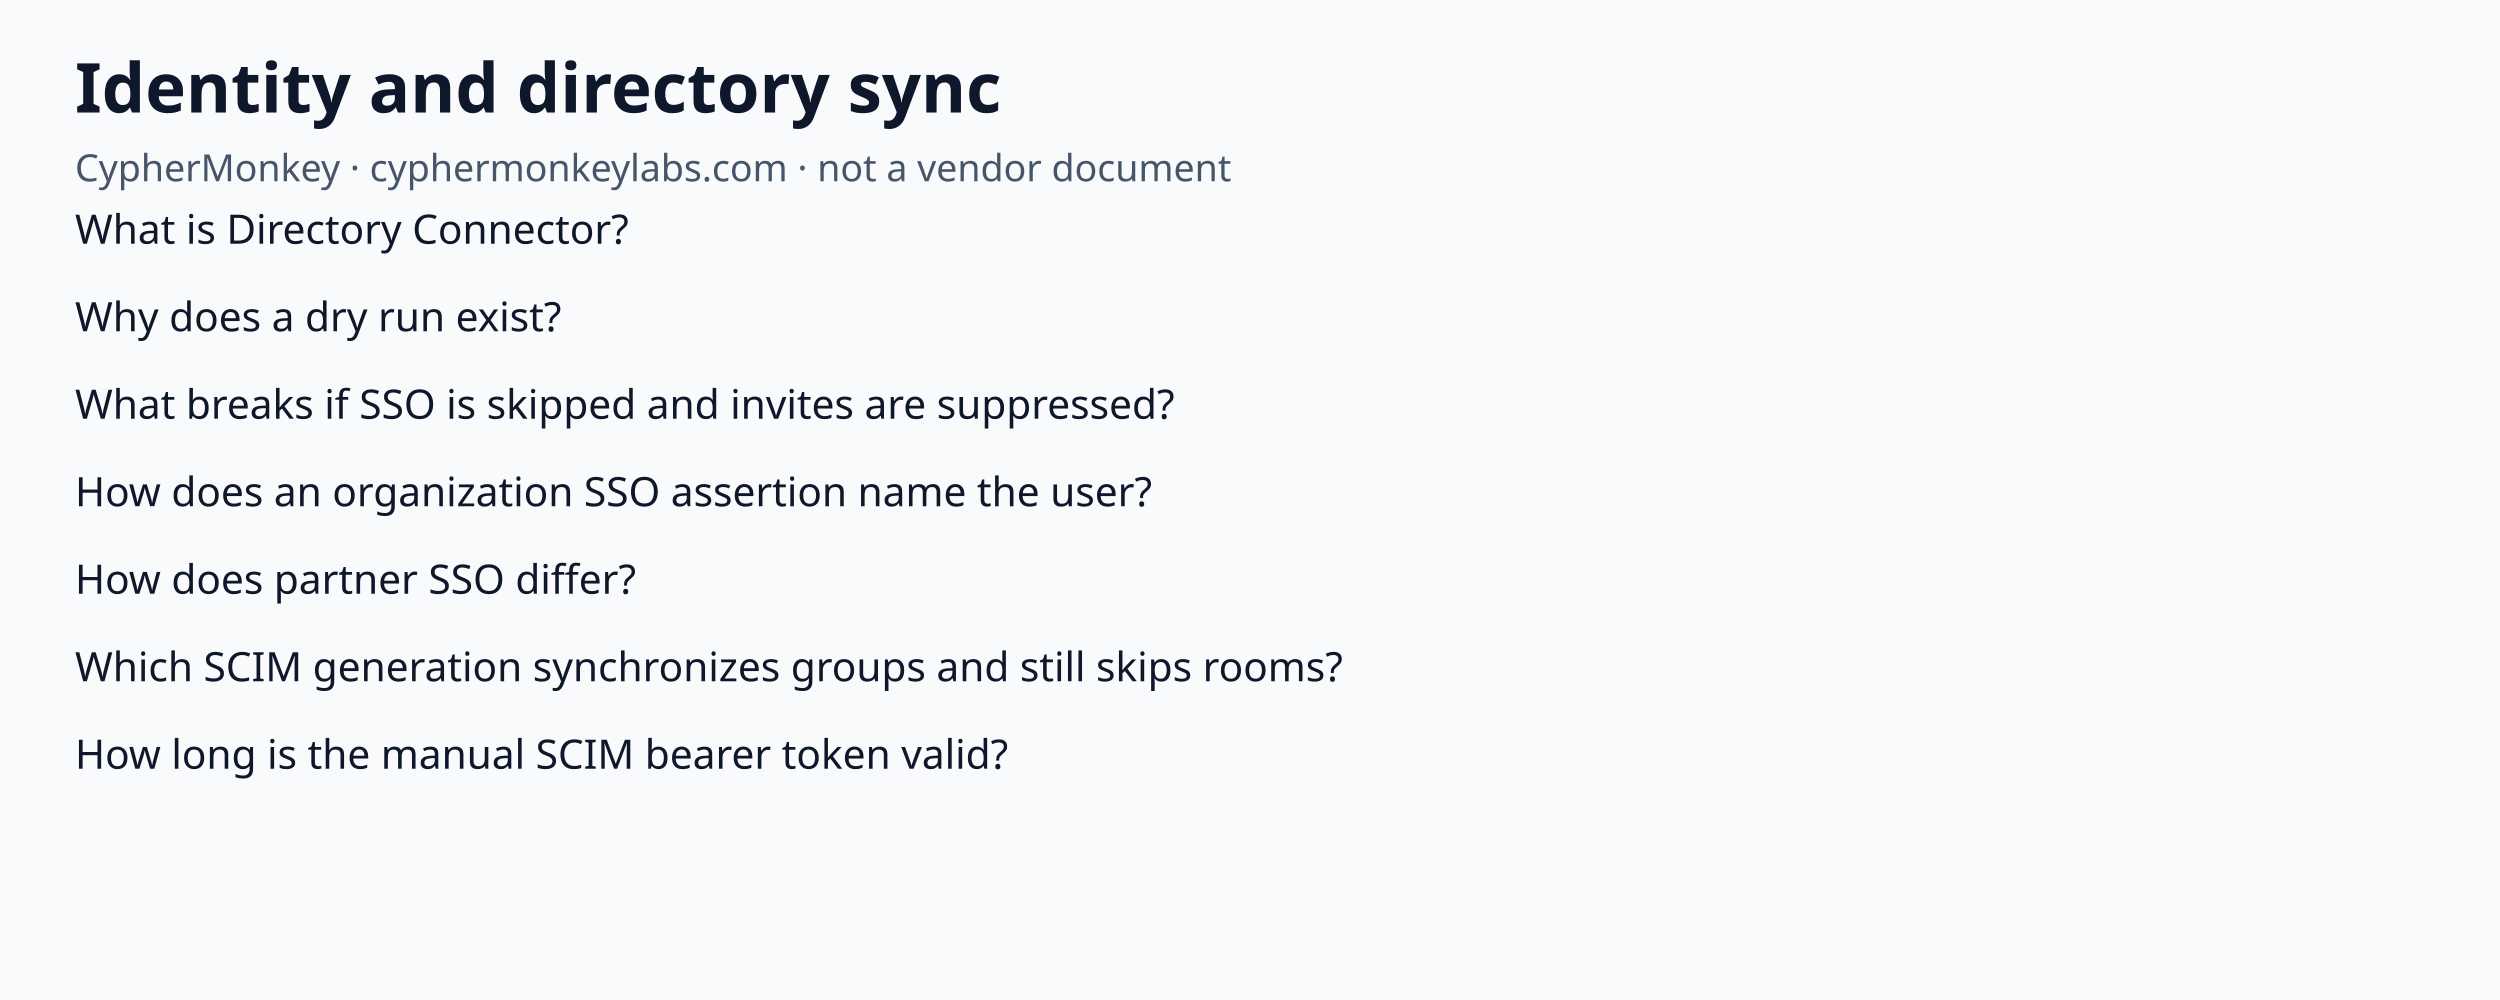
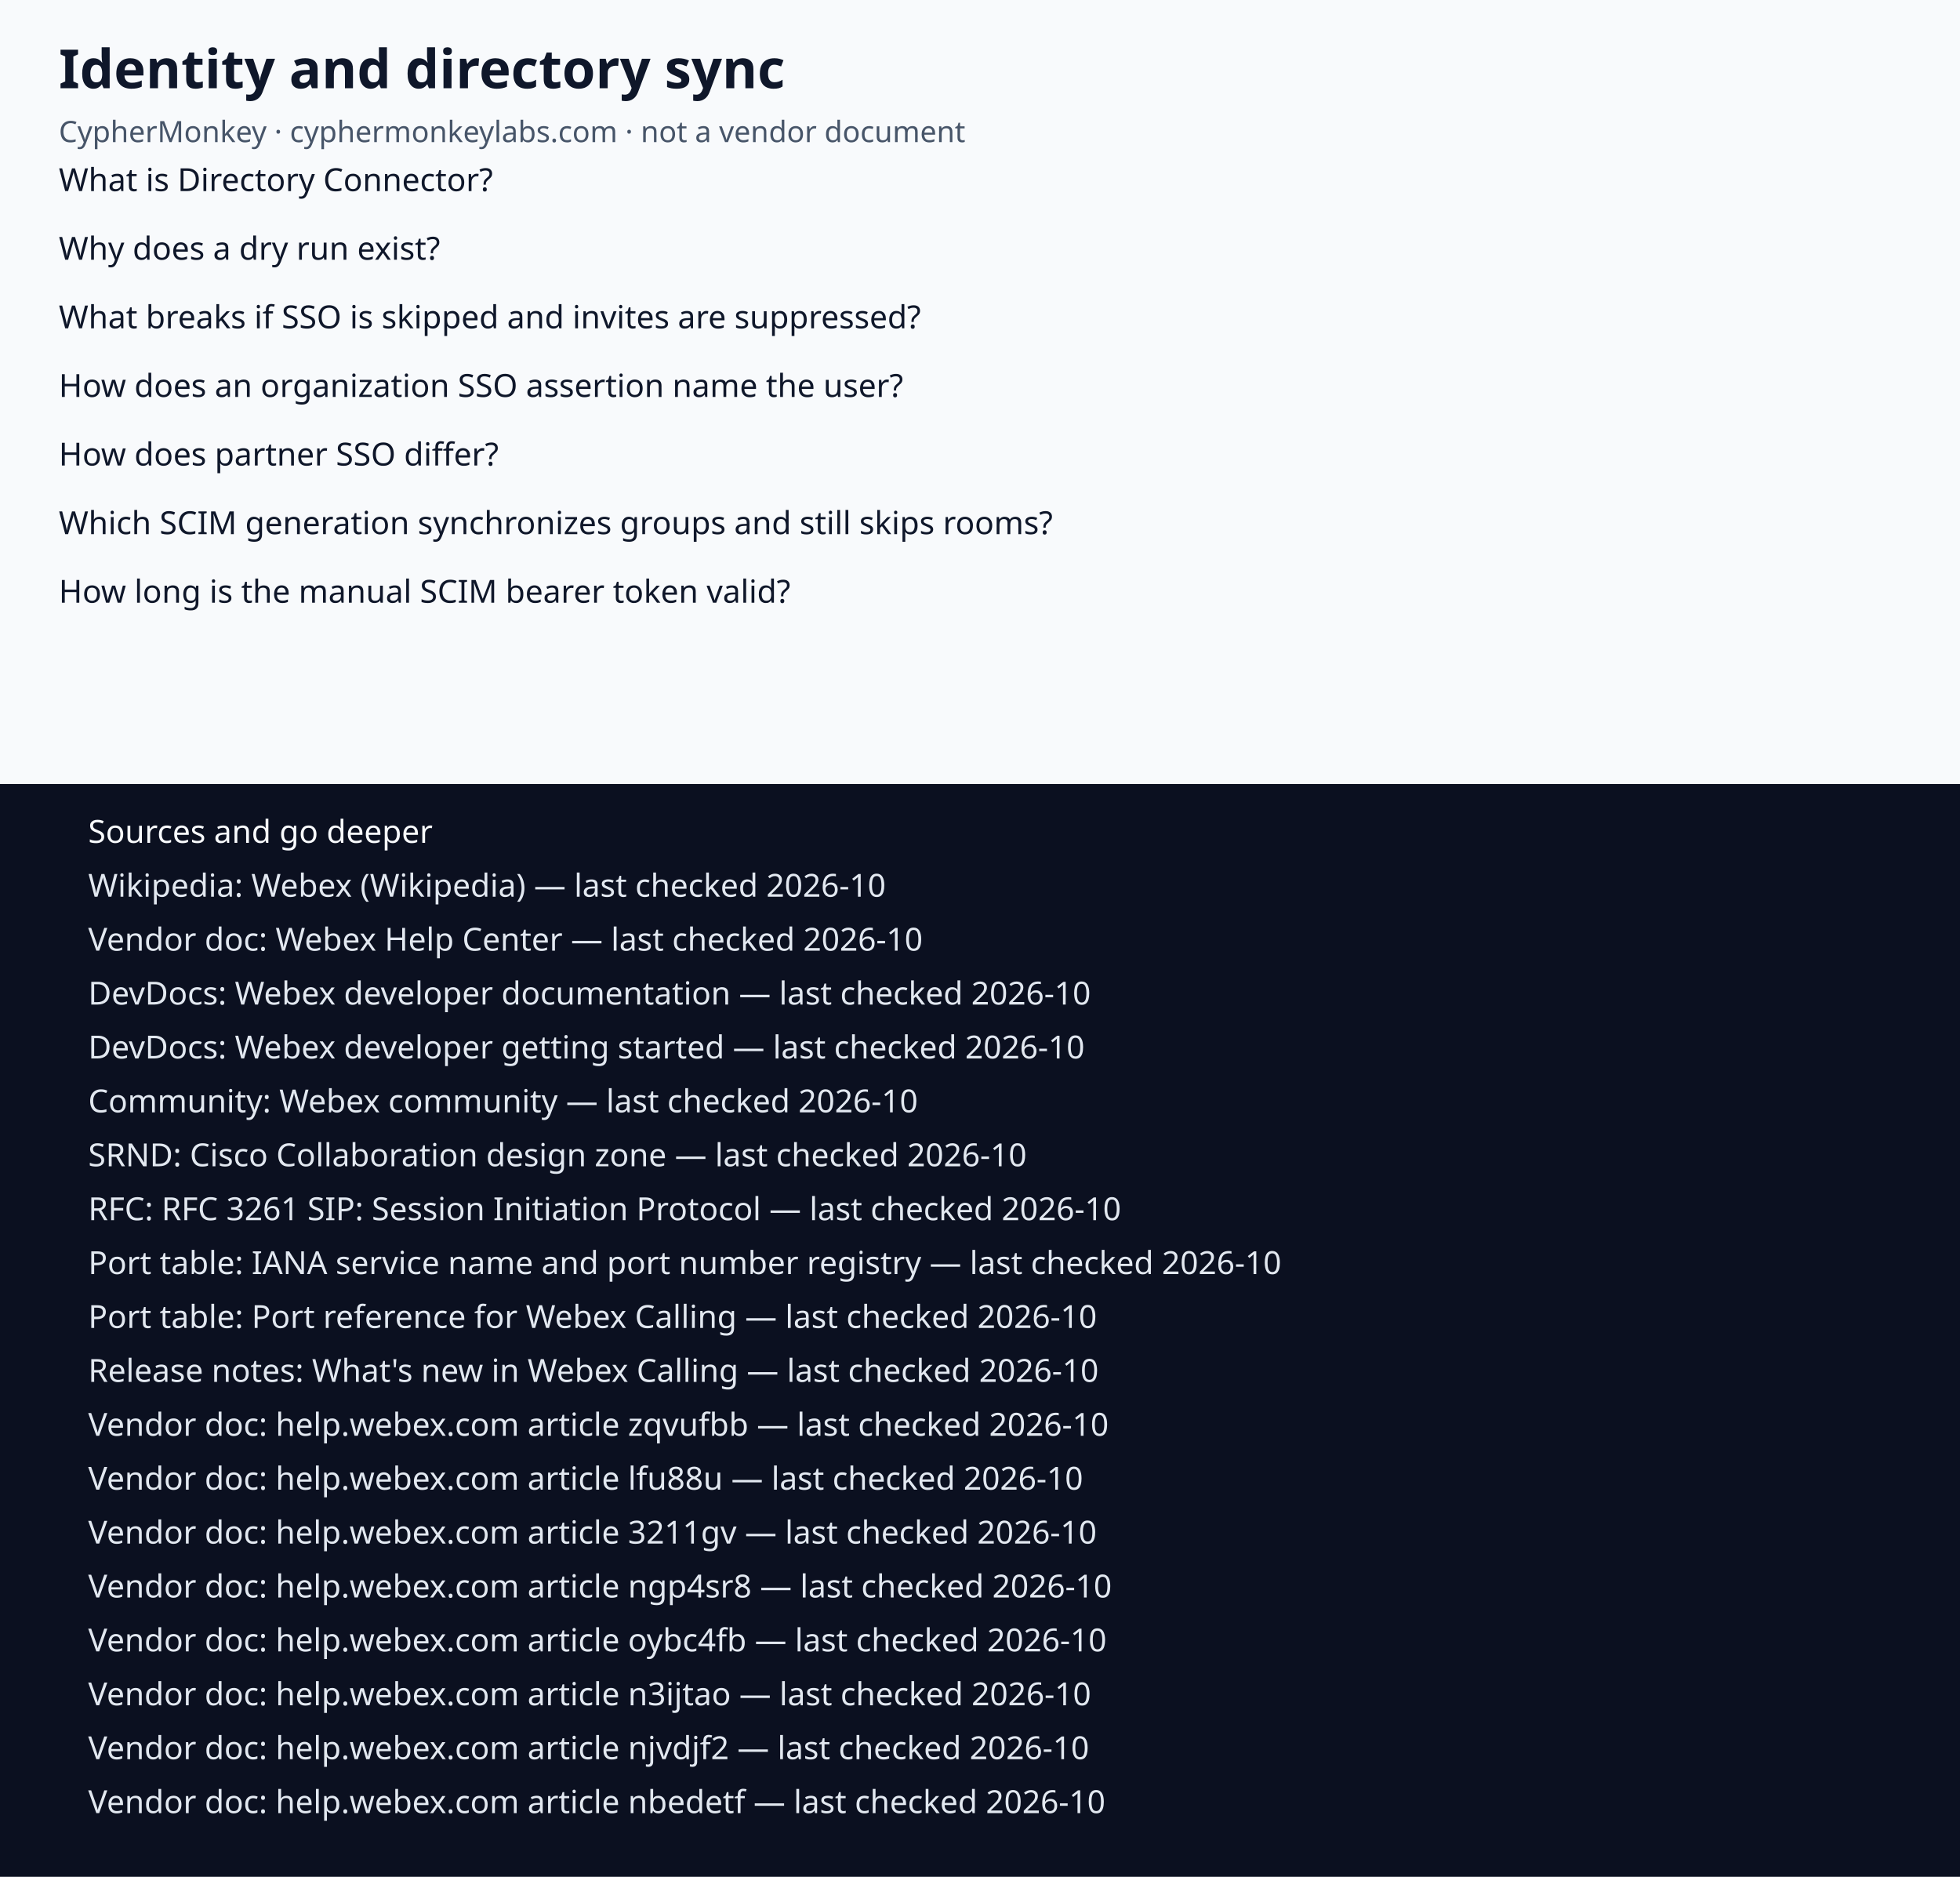
- <svg xmlns="http://www.w3.org/2000/svg" viewBox="0 0 800 320" role="img">
+ <svg xmlns="http://www.w3.org/2000/svg" data-src-base="320" viewBox="0 0 800 766" role="img">
  <rect width="800" height="320" fill="#f8fafc" />
  <text x="24" y="36" fill="#0f172a" font-size="22" font-family="system-ui,sans-serif" font-weight="700">Identity and directory sync</text>
  <text x="24" y="58" fill="#475569" font-size="12" font-family="system-ui,sans-serif">CypherMonkey · cyphermonkeylabs.com · not a vendor document</text>
  <text x="24" y="78" fill="#0f172a" font-size="13" font-family="system-ui,sans-serif">What is Directory Connector?</text>
  <text x="24" y="106" fill="#0f172a" font-size="13" font-family="system-ui,sans-serif">Why does a dry run exist?</text>
  <text x="24" y="134" fill="#0f172a" font-size="13" font-family="system-ui,sans-serif">What breaks if SSO is skipped and invites are suppressed?</text>
  <text x="24" y="162" fill="#0f172a" font-size="13" font-family="system-ui,sans-serif">How does an organization SSO assertion name the user?</text>
  <text x="24" y="190" fill="#0f172a" font-size="13" font-family="system-ui,sans-serif">How does partner SSO differ?</text>
  <text x="24" y="218" fill="#0f172a" font-size="13" font-family="system-ui,sans-serif">Which SCIM generation synchronizes groups and still skips rooms?</text>
  <text x="24" y="246" fill="#0f172a" font-size="13" font-family="system-ui,sans-serif">How long is the manual SCIM bearer token valid?</text>
+   <g id="go-deeper">
+     <rect x="0" y="320" width="800" height="446" fill="#0b1020" />
+     <text x="36" y="344" fill="#f8fafc" font-size="13" font-family="system-ui,sans-serif">Sources and go deeper</text>
+     <a href="https://en.wikipedia.org/wiki/Webex">
+       <text x="36" y="366" fill="#e2e8f0" font-size="13" font-family="system-ui,sans-serif">Wikipedia: Webex (Wikipedia) — last checked 2026-10</text>
+     </a>
+     <a href="https://help.webex.com/">
+       <text x="36" y="388" fill="#e2e8f0" font-size="13" font-family="system-ui,sans-serif">Vendor doc: Webex Help Center — last checked 2026-10</text>
+     </a>
+     <a href="https://developer.webex.com/">
+       <text x="36" y="410" fill="#e2e8f0" font-size="13" font-family="system-ui,sans-serif">DevDocs: Webex developer documentation — last checked 2026-10</text>
+     </a>
+     <a href="https://developer.webex.com/docs/getting-started">
+       <text x="36" y="432" fill="#e2e8f0" font-size="13" font-family="system-ui,sans-serif">DevDocs: Webex developer getting started — last checked 2026-10</text>
+     </a>
+     <a href="https://help.webex.com/community">
+       <text x="36" y="454" fill="#e2e8f0" font-size="13" font-family="system-ui,sans-serif">Community: Webex community — last checked 2026-10</text>
+     </a>
+     <a href="https://www.cisco.com/c/en/us/solutions/enterprise/design-zone-collaboration/index.html">
+       <text x="36" y="476" fill="#e2e8f0" font-size="13" font-family="system-ui,sans-serif">SRND: Cisco Collaboration design zone — last checked 2026-10</text>
+     </a>
+     <a href="https://www.rfc-editor.org/rfc/rfc3261">
+       <text x="36" y="498" fill="#e2e8f0" font-size="13" font-family="system-ui,sans-serif">RFC: RFC 3261 SIP: Session Initiation Protocol — last checked 2026-10</text>
+     </a>
+     <a href="https://www.iana.org/assignments/service-names-port-numbers/service-names-port-numbers.xhtml">
+       <text x="36" y="520" fill="#e2e8f0" font-size="13" font-family="system-ui,sans-serif">Port table: IANA service name and port number registry — last checked 2026-10</text>
+     </a>
+     <a href="https://help.webex.com/article/b2exve">
+       <text x="36" y="542" fill="#e2e8f0" font-size="13" font-family="system-ui,sans-serif">Port table: Port reference for Webex Calling — last checked 2026-10</text>
+     </a>
+     <a href="https://help.webex.com/article/278bz2">
+       <text x="36" y="564" fill="#e2e8f0" font-size="13" font-family="system-ui,sans-serif">Release notes: What's new in Webex Calling — last checked 2026-10</text>
+     </a>
+     <a href="https://help.webex.com/article/zqvufbb">
+       <text x="36" y="586" fill="#e2e8f0" font-size="13" font-family="system-ui,sans-serif">Vendor doc: help.webex.com article zqvufbb — last checked 2026-10</text>
+     </a>
+     <a href="https://help.webex.com/article/lfu88u">
+       <text x="36" y="608" fill="#e2e8f0" font-size="13" font-family="system-ui,sans-serif">Vendor doc: help.webex.com article lfu88u — last checked 2026-10</text>
+     </a>
+     <a href="https://help.webex.com/article/3211gv">
+       <text x="36" y="630" fill="#e2e8f0" font-size="13" font-family="system-ui,sans-serif">Vendor doc: help.webex.com article 3211gv — last checked 2026-10</text>
+     </a>
+     <a href="https://help.webex.com/article/ngp4sr8">
+       <text x="36" y="652" fill="#e2e8f0" font-size="13" font-family="system-ui,sans-serif">Vendor doc: help.webex.com article ngp4sr8 — last checked 2026-10</text>
+     </a>
+     <a href="https://help.webex.com/article/oybc4fb">
+       <text x="36" y="674" fill="#e2e8f0" font-size="13" font-family="system-ui,sans-serif">Vendor doc: help.webex.com article oybc4fb — last checked 2026-10</text>
+     </a>
+     <a href="https://help.webex.com/article/n3ijtao">
+       <text x="36" y="696" fill="#e2e8f0" font-size="13" font-family="system-ui,sans-serif">Vendor doc: help.webex.com article n3ijtao — last checked 2026-10</text>
+     </a>
+     <a href="https://help.webex.com/article/njvdjf2">
+       <text x="36" y="718" fill="#e2e8f0" font-size="13" font-family="system-ui,sans-serif">Vendor doc: help.webex.com article njvdjf2 — last checked 2026-10</text>
+     </a>
+     <a href="https://help.webex.com/article/nbedetf">
+       <text x="36" y="740" fill="#e2e8f0" font-size="13" font-family="system-ui,sans-serif">Vendor doc: help.webex.com article nbedetf — last checked 2026-10</text>
+     </a>
+   </g>
</svg>
